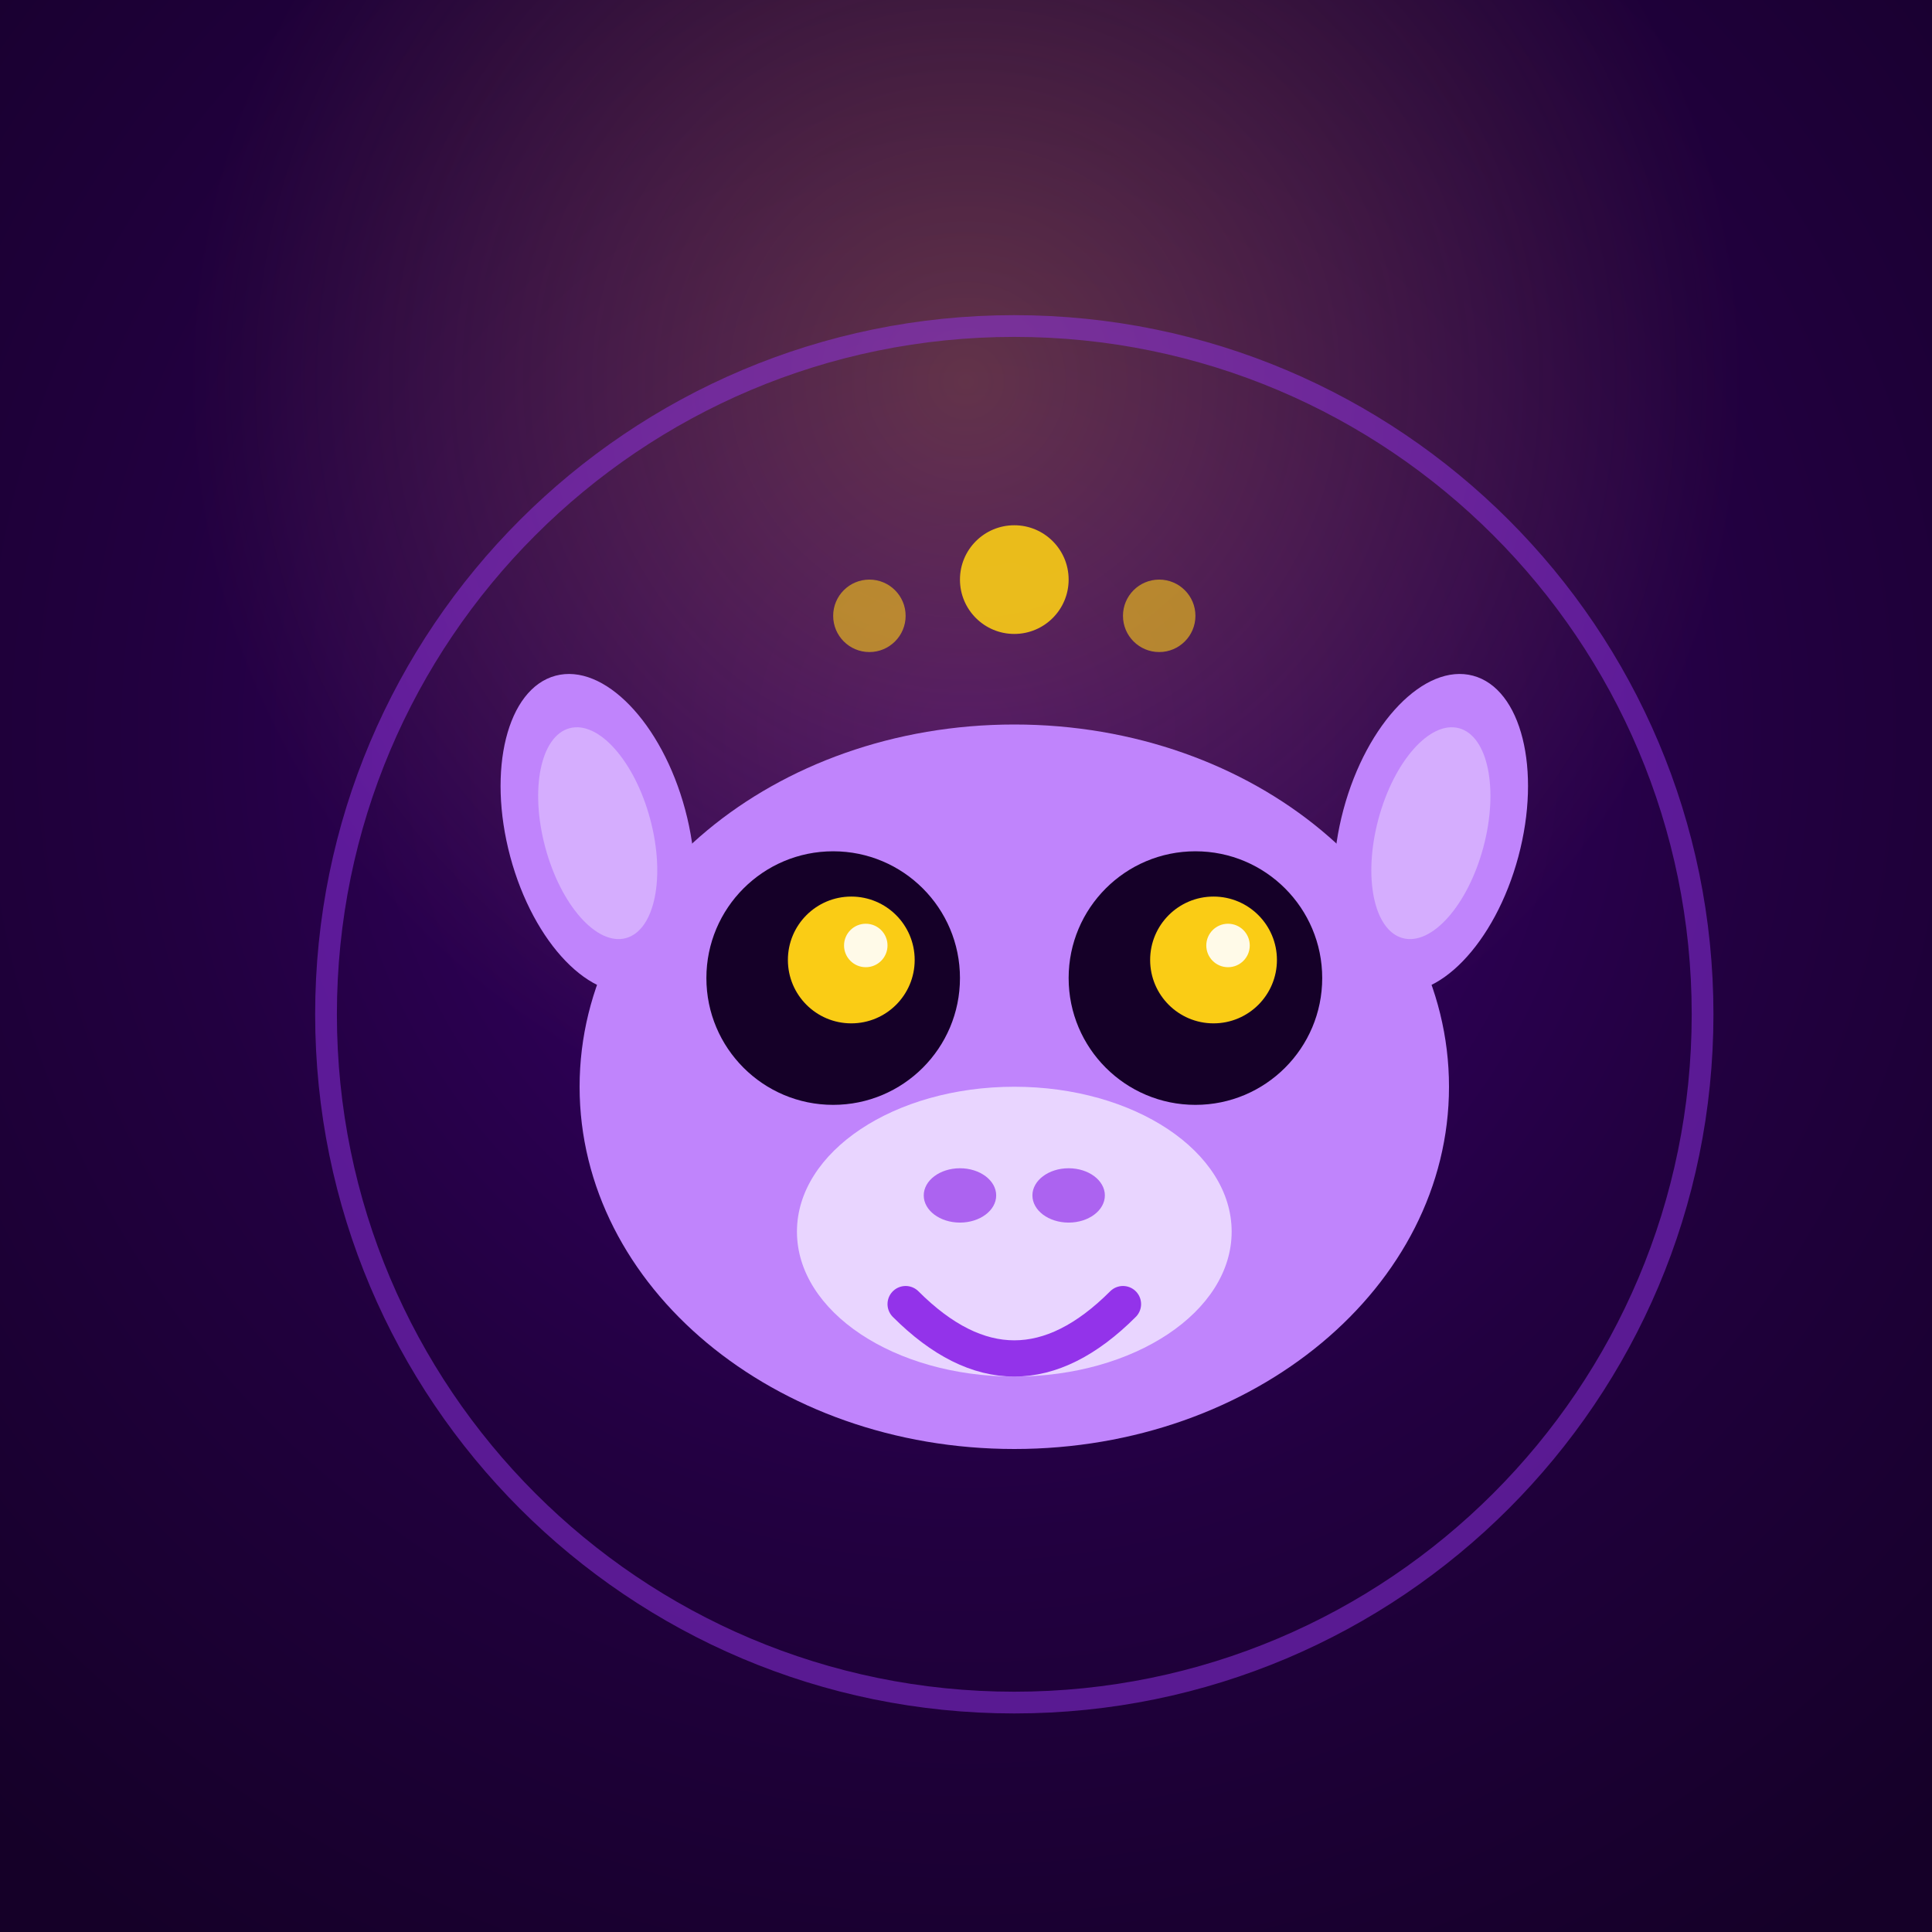
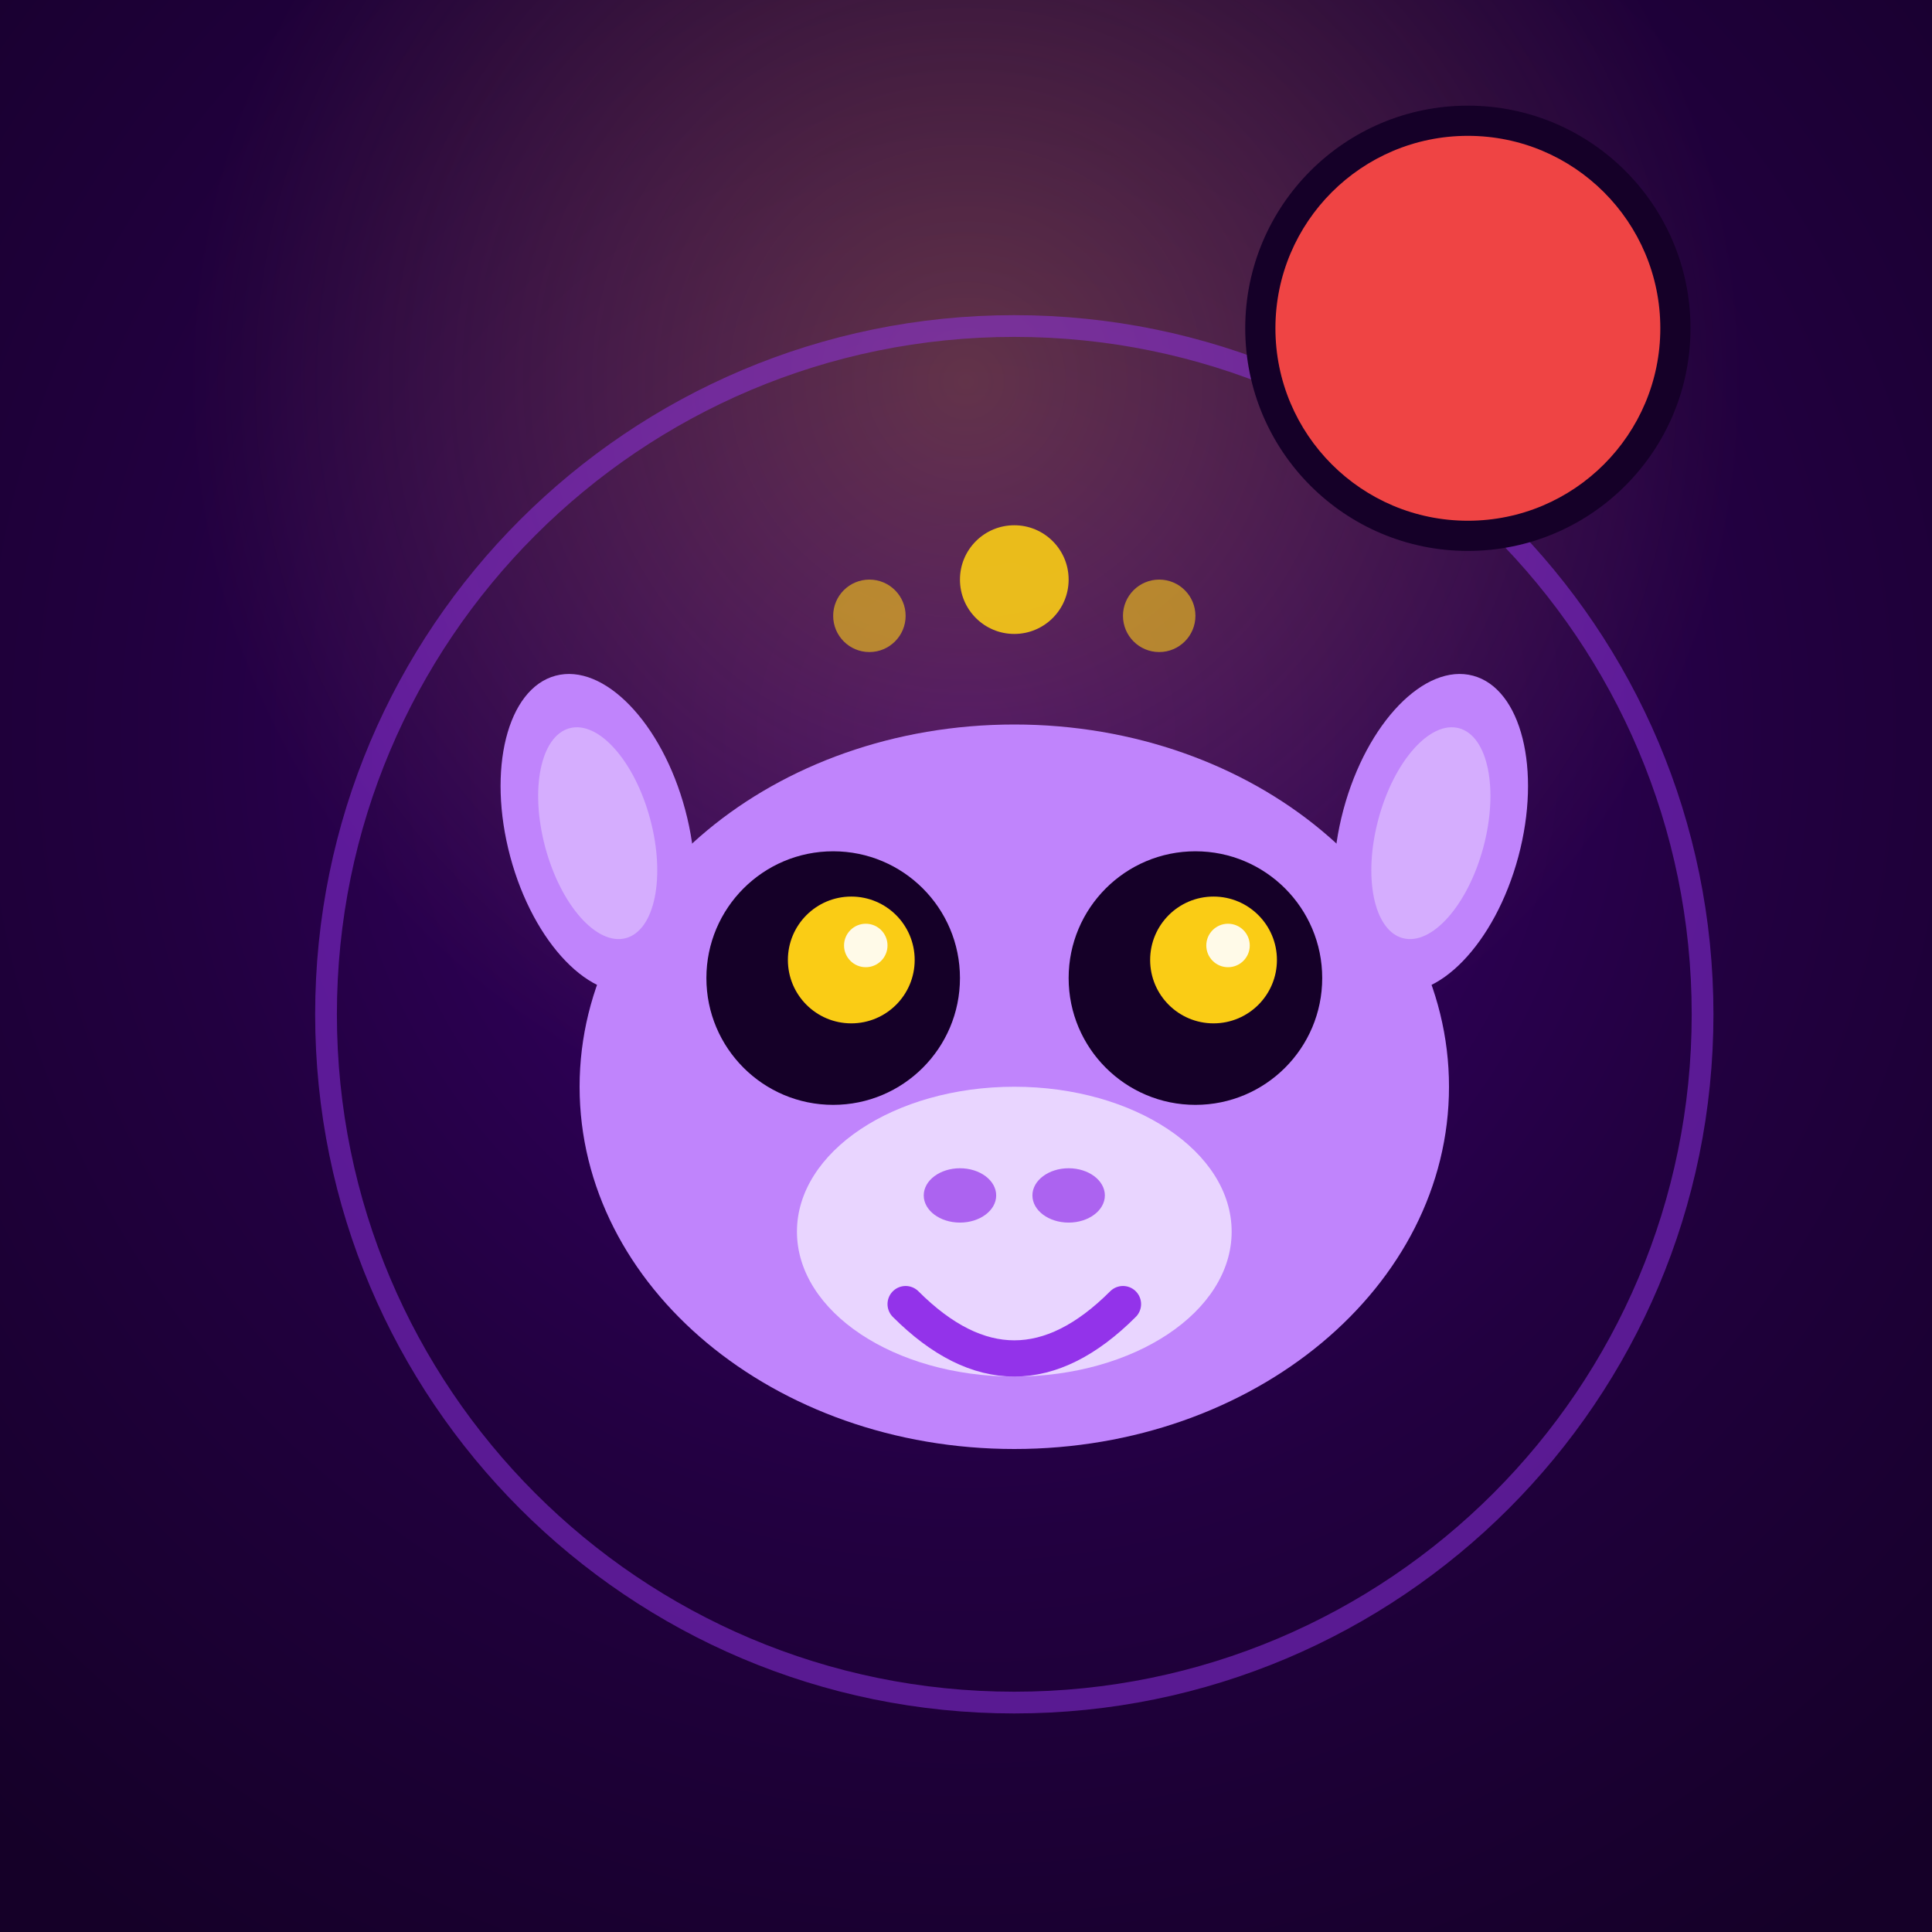
<svg xmlns="http://www.w3.org/2000/svg" viewBox="0 0 512 512">
  <defs>
    <radialGradient id="bgGlow" cx="50%" cy="38%" r="75%">
      <stop offset="0%" stop-color="#3b0070" />
      <stop offset="55%" stop-color="#220040" />
      <stop offset="100%" stop-color="#150028" />
    </radialGradient>
    <radialGradient id="yellowGlow" cx="50%" cy="20%" r="40%">
      <stop offset="0%" stop-color="#facc15" stop-opacity="0.25" />
      <stop offset="100%" stop-color="#facc15" stop-opacity="0" />
    </radialGradient>
  </defs>
  <rect width="512" height="512" fill="url(#bgGlow)" />
  <rect width="512" height="512" fill="url(#yellowGlow)" />
  <g transform="translate(76.8,76.8) scale(4.8)">
    <circle cx="40" cy="40" r="38" fill="none" stroke="#9333ea" stroke-width="1.2" opacity="0.5" />
    <ellipse cx="40" cy="44" rx="24" ry="20" fill="#c084fc" />
    <ellipse cx="40" cy="52" rx="12" ry="8" fill="#e9d5ff" />
    <ellipse cx="17" cy="30" rx="5" ry="9" fill="#c084fc" transform="rotate(-15 17 30)" />
    <ellipse cx="63" cy="30" rx="5" ry="9" fill="#c084fc" transform="rotate(15 63 30)" />
    <ellipse cx="17" cy="30" rx="3" ry="6" fill="#e9d5ff" opacity="0.5" transform="rotate(-15 17 30)" />
    <ellipse cx="63" cy="30" rx="3" ry="6" fill="#e9d5ff" opacity="0.5" transform="rotate(15 63 30)" />
    <circle cx="30" cy="38" r="7" fill="#150028" />
    <circle cx="50" cy="38" r="7" fill="#150028" />
    <circle cx="31" cy="37" r="3.5" fill="#facc15" />
    <circle cx="51" cy="37" r="3.5" fill="#facc15" />
    <circle cx="31.8" cy="36.2" r="1.2" fill="white" opacity="0.9" />
    <circle cx="51.8" cy="36.2" r="1.2" fill="white" opacity="0.9" />
    <ellipse cx="37" cy="50" rx="2" ry="1.5" fill="#9333ea" opacity="0.7" />
    <ellipse cx="43" cy="50" rx="2" ry="1.5" fill="#9333ea" opacity="0.7" />
    <path d="M34 56 Q40 62 46 56" stroke="#9333ea" stroke-width="2" fill="none" stroke-linecap="round" />
    <circle cx="40" cy="16" r="3" fill="#facc15" opacity="0.9" />
    <circle cx="32" cy="18" r="2" fill="#facc15" opacity="0.6" />
    <circle cx="48" cy="18" r="2" fill="#facc15" opacity="0.6" />
  </g>
+   <circle cx="389" cy="87" r="59" fill="#150028" />
+   <circle cx="389" cy="87" r="51" fill="#ef4444" />
</svg>
